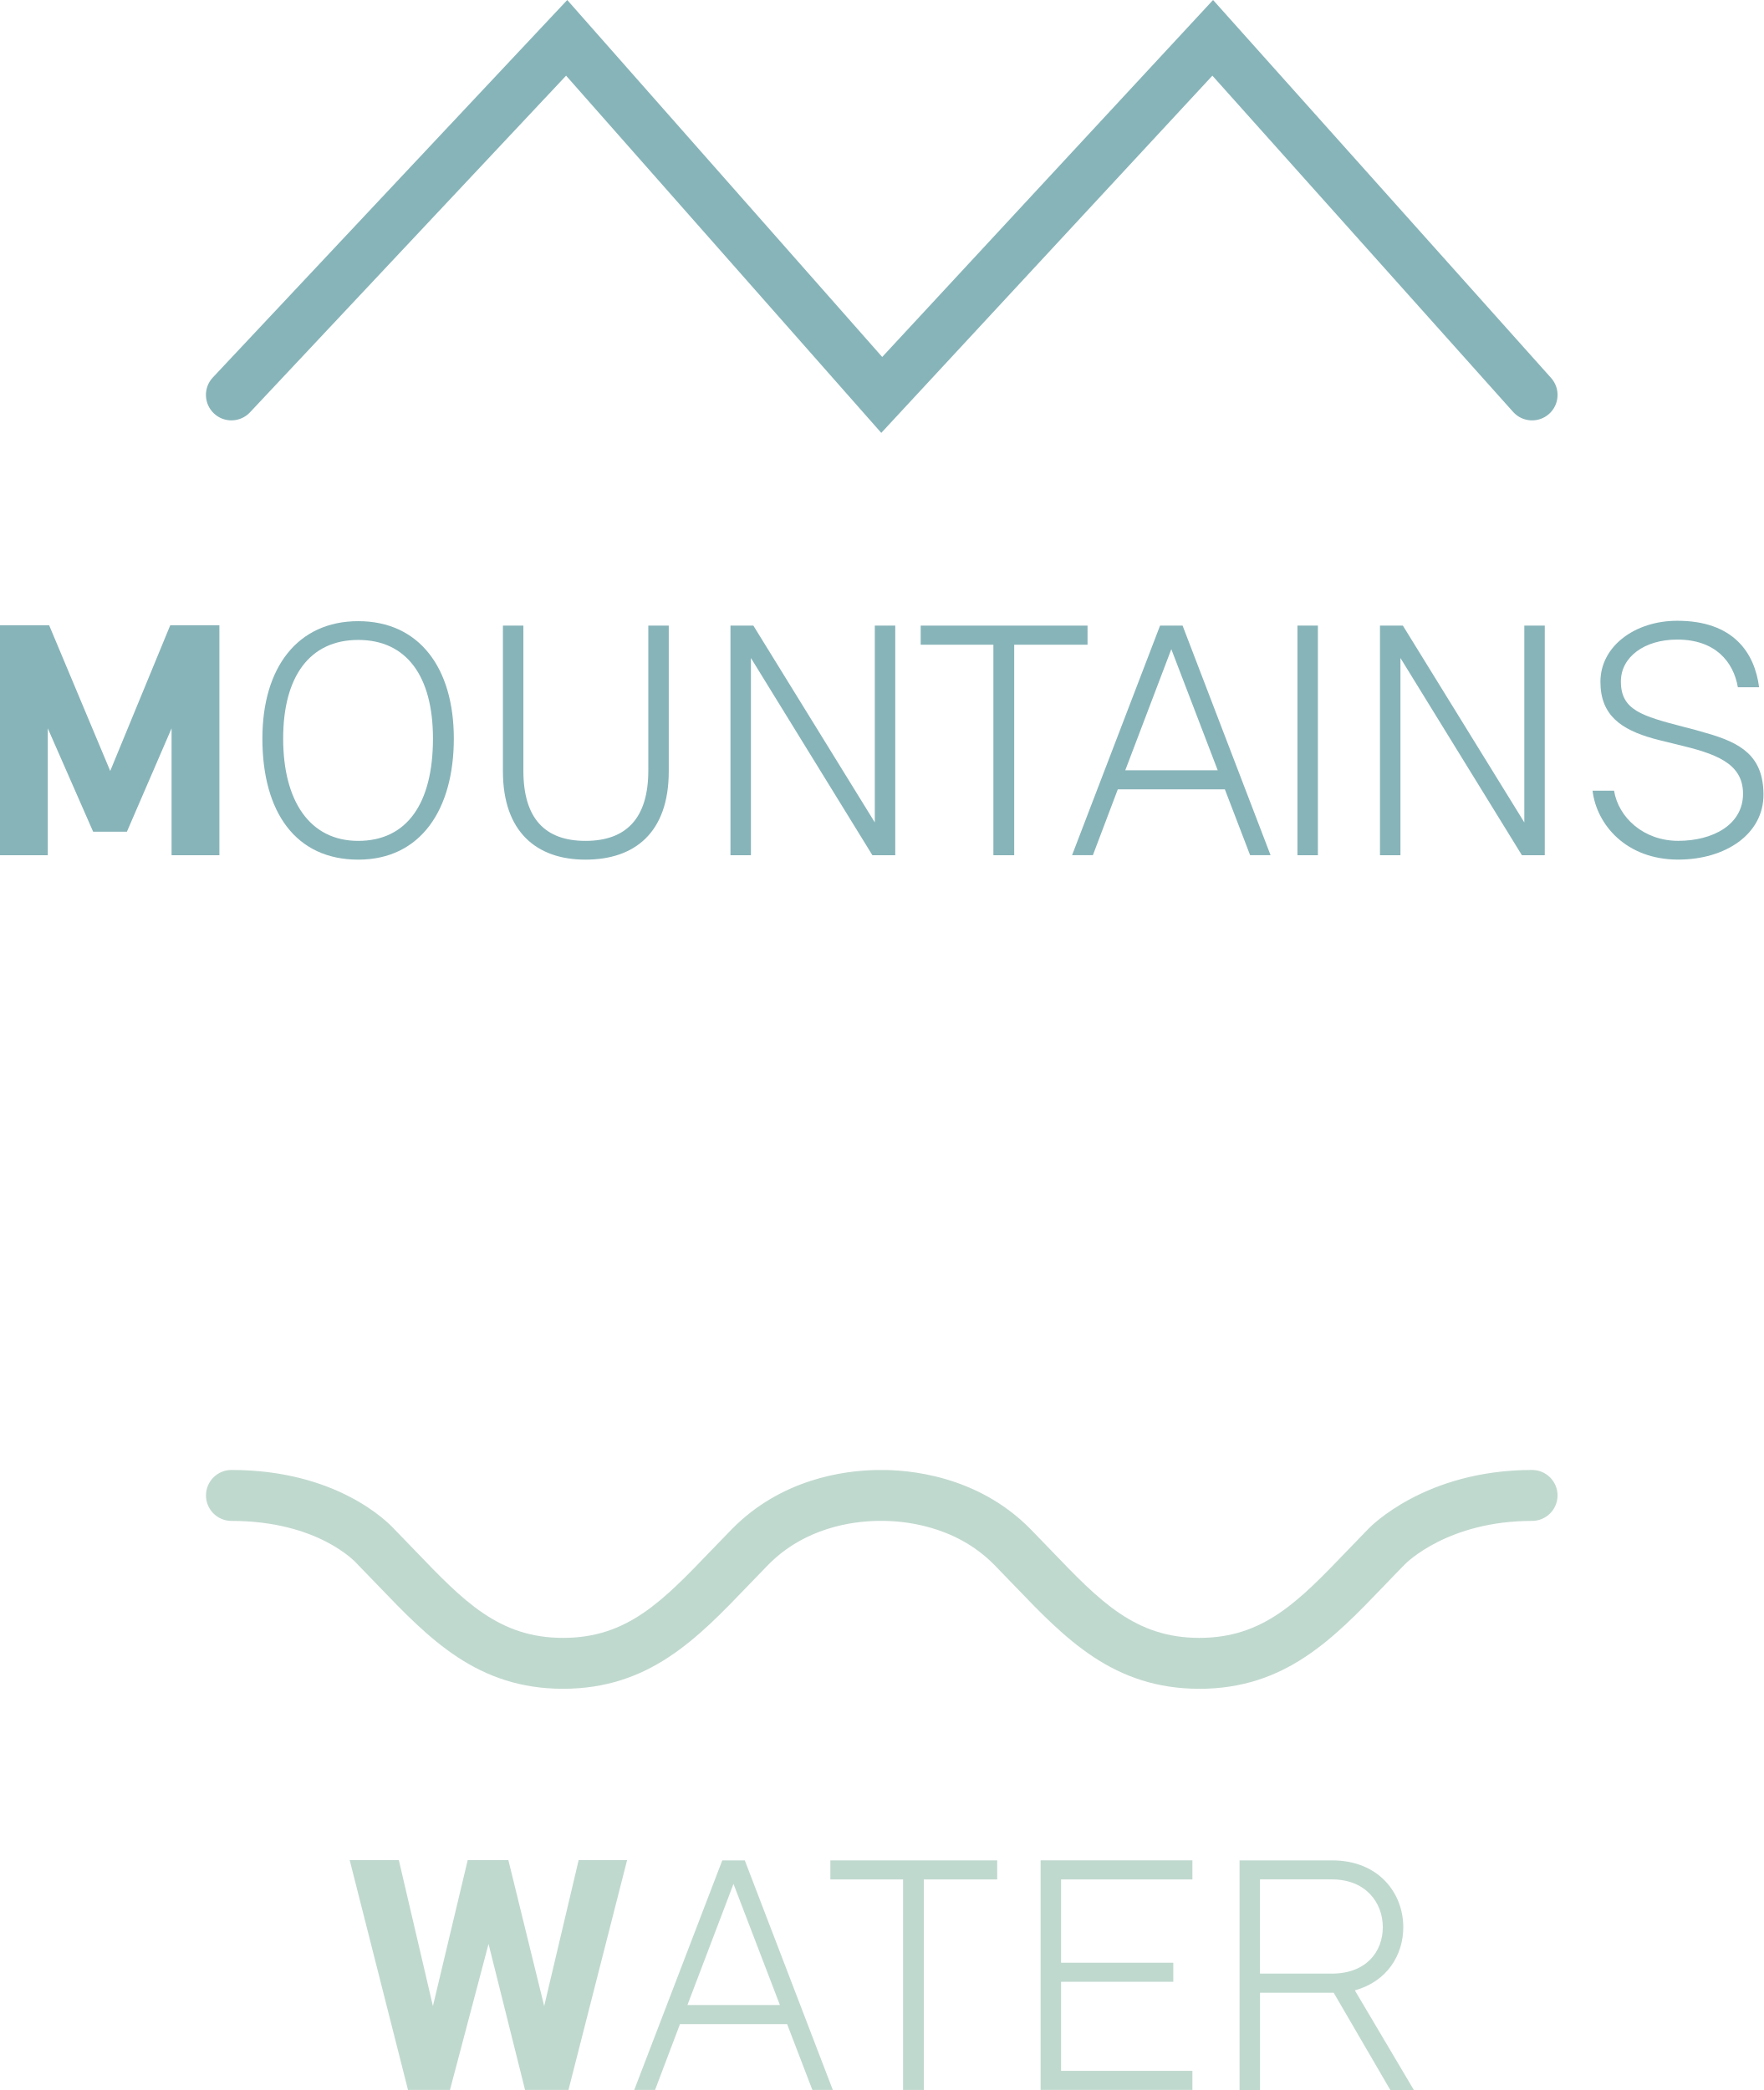
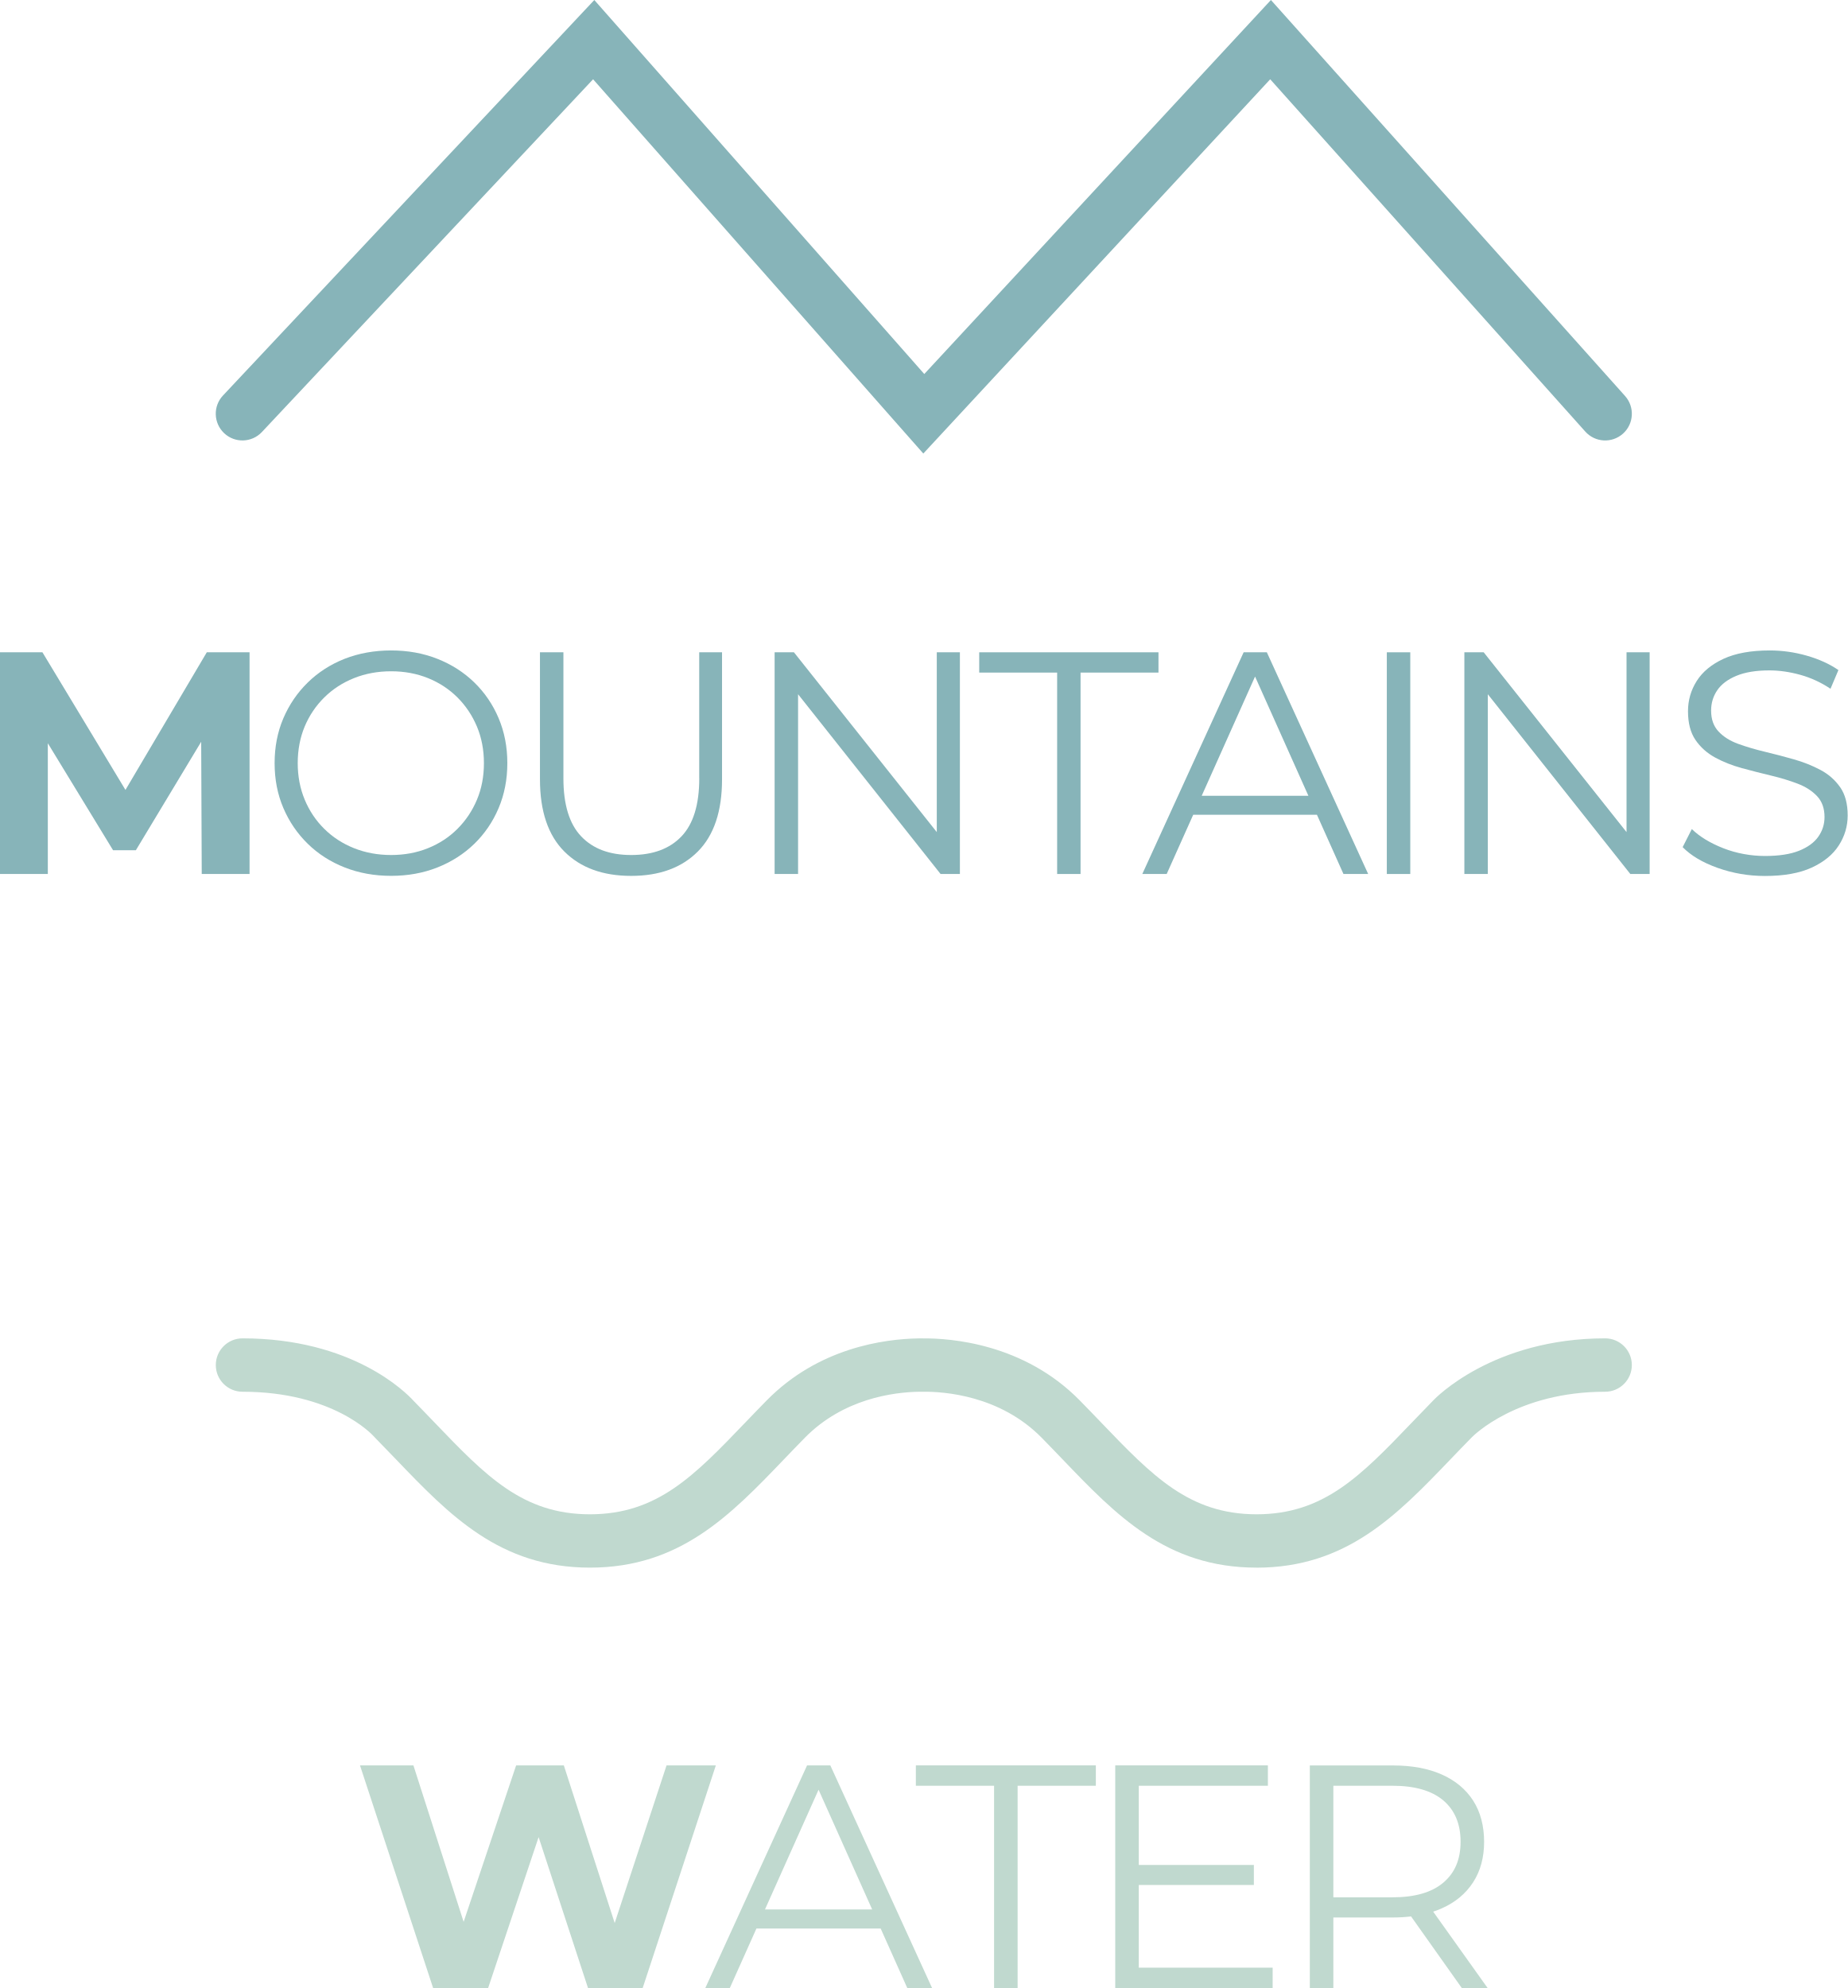
- <svg xmlns="http://www.w3.org/2000/svg" id="Ebene_1" version="1.1" viewBox="0 0 438.87 520.14">
+ <svg xmlns="http://www.w3.org/2000/svg" id="Ebene_1" version="1.1" viewBox="0 0 438.87 472.21">
  <defs>
    <style>
      .st0 {
        fill: #c0d9cf;
      }

      .st1 {
        fill: #87b4b9;
      }
    </style>
  </defs>
+   <path class="st0" d="M298.48,372.36h-.02c-21.39,0-33.35-12.47-46.01-25.67-1.63-1.69-3.29-3.43-5.02-5.19-9.86-10.02-23.09-10.99-28.3-10.92h-.78c-6.18.1-18.04,1.65-27.16,10.92-1.73,1.76-3.4,3.5-5.03,5.2-12.66,13.19-24.62,25.65-46.01,25.66h-.02c-21.39,0-33.35-12.47-46.01-25.66-1.63-1.7-3.3-3.43-5.03-5.2l-.31-.33c-.34-.38-9.68-10.59-31.18-10.59-3.5,0-6.34-2.84-6.34-6.34s2.84-6.34,6.34-6.34c26.12,0,38.82,12.84,40.62,14.82,1.73,1.76,3.4,3.51,5.04,5.21,12.12,12.63,20.88,21.76,36.87,21.76s24.75-9.13,36.87-21.76c1.66-1.73,3.37-3.51,5.14-5.31,12.29-12.49,27.87-14.58,36.07-14.71h.82c6.8-.08,24.17,1.22,37.43,14.71,1.77,1.8,3.47,3.57,5.13,5.3,12.12,12.63,20.88,21.76,36.88,21.77,15.99,0,24.75-9.13,36.87-21.76,1.66-1.73,3.37-3.51,5.13-5.31.48-.51,14.18-14.72,40.81-14.72,3.5,0,6.34,2.84,6.34,6.34s-2.84,6.34-6.34,6.34c-20.9,0-31.29,10.42-31.72,10.87-1.79,1.82-3.46,3.56-5.09,5.26-12.66,13.19-24.62,25.65-46.01,25.66h.02Z" />
+   <path class="st1" d="M219.32,107.73L140.88,18.83,62.21,102.62c-2.4,2.55-6.41,2.68-8.96.28s-2.68-6.41-.28-8.96L141.17,0l78.38,88.84L301.89,0l84.12,94.06c2.33,2.61,2.11,6.62-.5,8.95-2.61,2.33-6.62,2.11-8.95-.5l-74.84-83.68s-82.4,88.9-82.4,88.9Z" />
  <g>
-     <path class="st1" d="M54.59,212.84h-11.89v-31.58l-11.12,25.73h-8.4l-11.29-25.73v31.58H0v-57.23h12.23l15.2,36.26,14.94-36.26h12.23v57.22h0Z" />
-     <g>
-       <path class="st1" d="M65.3,183.8c0-17.66,8.75-29.21,23.86-29.21s23.78,11.55,23.78,29.21-8.23,30.14-23.78,30.14-23.86-11.8-23.86-30.14h0ZM107.75,183.8c0-15.46-6.54-24.54-18.6-24.54s-18.68,9.09-18.68,24.54,6.54,25.47,18.68,25.47,18.6-9.34,18.6-25.47h0Z" />
-       <path class="st1" d="M166.43,191.95c0,15.29-8.49,21.99-20.72,21.99s-20.55-6.97-20.55-21.99v-36.26h5.09v36.09c0,11.89,5.35,17.49,15.46,17.49s15.63-5.6,15.63-17.49v-36.09h5.09v36.26Z" />
-       <path class="st1" d="M222.8,212.84h-5.69l-30.23-49.08v49.08h-5.09v-57.15h5.69l30.23,48.99v-48.99h5.09v57.14h0Z" />
-       <path class="st1" d="M304.84,196.45h-26.66l-6.2,16.38h-5.18l21.9-57.14h5.6l21.9,57.14h-5.09l-6.28-16.38h.01ZM280.04,191.7h23.01l-11.55-30.14-11.46,30.14h0Z" />
-       <path class="st1" d="M270.66,160.45h-18.26v52.39h-5.18v-52.39h-18.09v-4.75h41.52v4.75h0Z" />
-       <path class="st1" d="M327.98,212.84h-5.09v-57.15h5.09v57.14h0Z" />
-       <path class="st1" d="M384.44,212.84h-5.69l-30.23-49.08v49.08h-5.09v-57.15h5.69l30.23,48.99v-48.99h5.09v57.14h0Z" />
-       <path class="st1" d="M432.5,171.06c-1.11-6.45-5.69-11.89-15.11-11.89-8.15,0-14.01,4.33-14.01,10.44,0,7.14,5.26,8.58,15.63,11.29,1.78.43,3.65.94,5.6,1.53,8.75,2.46,14.18,5.77,14.26,15.2.09,9.94-9.43,16.3-21.23,16.3-12.91,0-20.29-8.66-21.31-17.15h5.35c1.11,6.71,7.38,12.48,15.97,12.48s16.13-3.99,16.13-11.72-7.05-10.02-16.3-12.23c-1.95-.51-3.99-.94-6.11-1.53-7.81-2.21-13.08-5.69-13.08-14.09,0-8.92,8.66-15.2,19.11-15.2,14.01,0,19.27,7.98,20.38,16.55h-5.26l-.02.02Z" />
-     </g>
+     <polygon class="st1" points="29.8 187.63 10.08 154.94 0 154.94 0 207.6 11.36 207.6 11.36 176.54 26.86 201.96 32.27 201.96 47.79 176.19 47.92 207.6 59.28 207.6 59.28 154.94 49.12 154.94 29.8 187.63" />
+     <path class="st1" d="M112.65,162.09c-2.48-2.41-5.4-4.27-8.76-5.6s-7.02-1.99-10.98-1.99-7.7.67-11.06,1.99c-3.36,1.33-6.28,3.21-8.76,5.64s-4.41,5.27-5.79,8.5c-1.38,3.24-2.07,6.78-2.07,10.64s.69,7.41,2.07,10.64c1.38,3.24,3.31,6.07,5.79,8.5s5.42,4.31,8.8,5.64c3.39,1.33,7.06,1.99,11.02,1.99s7.62-.66,10.98-1.99c3.36-1.33,6.28-3.2,8.76-5.6,2.48-2.41,4.41-5.24,5.79-8.5,1.38-3.26,2.07-6.82,2.07-10.68s-.69-7.42-2.07-10.68-3.31-6.09-5.79-8.5ZM113.29,189.96c-1.1,2.63-2.65,4.94-4.63,6.92-1.98,1.98-4.31,3.51-7,4.59-2.68,1.08-5.6,1.62-8.76,1.62s-6.09-.54-8.8-1.62-5.07-2.61-7.07-4.59c-2.01-1.98-3.56-4.3-4.66-6.96-1.1-2.66-1.65-5.54-1.65-8.65s.55-6.06,1.65-8.69,2.66-4.94,4.66-6.92c2.01-1.98,4.36-3.51,7.07-4.59s5.64-1.62,8.8-1.62,6.08.54,8.76,1.62,5.01,2.61,7,4.59c1.98,1.98,3.52,4.29,4.63,6.92,1.1,2.63,1.66,5.53,1.66,8.69s-.55,6.06-1.66,8.69Z" />
+     <path class="st1" d="M166.1,184.88c0,6.22-1.4,10.81-4.21,13.77-2.81,2.96-6.8,4.44-11.96,4.44s-9.08-1.48-11.89-4.44-4.21-7.55-4.21-13.77v-29.94h-5.57v30.17c0,7.57,1.93,13.29,5.79,17.15s9.15,5.79,15.87,5.79,12-1.93,15.84-5.79,5.75-9.58,5.75-17.15v-30.17h-5.42v29.94h.01Z" />
+     <polygon class="st1" points="222.52 197.65 188.59 154.94 184 154.94 184 207.6 189.57 207.6 189.57 164.9 223.42 207.6 228.01 207.6 228.01 154.94 222.52 154.94 222.52 197.65" />
+     <polygon class="st1" points="275.18 154.94 232.6 154.94 232.6 159.76 251.11 159.76 251.11 207.6 256.67 207.6 256.67 159.76 275.18 159.76 275.18 154.94" />
+     <path class="st1" d="M295.41,154.94l-24.07,52.66h5.79l6.3-14.07h29.39l6.3,14.07h5.87l-24.07-52.66h-5.51ZM285.45,189.02l12.67-28.32,12.67,28.32h-25.35,0Z" />
+     <rect class="st1" x="329.42" y="154.94" width="5.57" height="52.66" />
+     <polygon class="st1" points="386.36 197.65 352.43 154.94 347.84 154.94 347.84 207.6 353.41 207.6 353.41 164.9 387.26 207.6 391.85 207.6 391.85 154.94 386.36 154.94 386.36 197.65" />
+     <path class="st1" d="M437.1,186.99c-1.18-1.7-2.73-3.07-4.66-4.1s-4.04-1.87-6.32-2.52c-2.28-.65-4.58-1.25-6.88-1.8s-4.43-1.18-6.36-1.88c-1.93-.7-3.49-1.68-4.66-2.93-1.18-1.25-1.77-2.91-1.77-4.97,0-1.8.49-3.42,1.47-4.85.98-1.43,2.49-2.57,4.55-3.42,2.06-.85,4.66-1.28,7.82-1.28,2.36,0,4.8.35,7.34,1.05,2.53.7,4.93,1.81,7.18,3.31l1.88-4.44c-2.11-1.45-4.62-2.59-7.52-3.42-2.91-.83-5.84-1.24-8.8-1.24-4.46,0-8.12.67-10.98,1.99-2.86,1.33-4.98,3.08-6.36,5.27-1.38,2.18-2.07,4.58-2.07,7.18,0,2.81.59,5.08,1.77,6.81s2.73,3.12,4.66,4.18c1.93,1.05,4.05,1.89,6.36,2.52s4.61,1.22,6.92,1.77c2.31.55,4.41,1.19,6.32,1.92s3.45,1.72,4.63,2.97,1.77,2.91,1.77,4.96c0,1.71-.49,3.26-1.47,4.66-.98,1.4-2.51,2.52-4.59,3.35s-4.78,1.24-8.09,1.24-6.76-.61-9.89-1.84-5.63-2.75-7.48-4.55l-2.18,4.29c1.96,2.01,4.73,3.65,8.31,4.93,3.59,1.28,7.34,1.92,11.25,1.92,4.51,0,8.21-.66,11.1-1.99,2.88-1.33,5.03-3.08,6.43-5.27,1.4-2.18,2.11-4.55,2.11-7.11,0-2.76-.59-4.99-1.77-6.69l-.02-.02Z" />
  </g>
  <g>
-     <g>
-       <path class="st0" d="M141.45,520.13h-10.78l-9.09-36.34-9.6,36.34h-10.44l-14.52-57.22h12.23l8.49,36.34,8.66-36.34h10.11l8.92,36.34,8.58-36.34h12.06l-14.6,57.22h-.02Z" />
-       <g>
-         <path class="st0" d="M195.88,503.75h-26.66l-6.2,16.38h-5.18l21.91-57.14h5.6l21.91,57.14h-5.09l-6.28-16.38h0ZM171.08,498.99h23.01l-11.55-30.14-11.46,30.14Z" />
-         <path class="st0" d="M248.18,467.74h-18.26v52.39h-5.18v-52.39h-18.09v-4.75h41.52v4.75h.01Z" />
-         <path class="st0" d="M296.75,467.74h-32.69v20.72h27.93v4.75h-27.93v22.16h32.69v4.75h-37.78v-57.14h37.78v4.75h0Z" />
-         <path class="st0" d="M331.48,462.99c11.72,0,17.75,8.23,17.75,16.64,0,6.88-3.99,13.5-12.06,15.71,4.84,8.23,9.85,16.55,14.69,24.8h-5.86l-14.09-24.2h-18.34v24.2h-5.09v-57.14h23.01,0ZM313.56,467.74v23.43h17.92c8.49,0,12.65-5.43,12.65-11.55s-4.25-11.89-12.65-11.89h-17.92Z" />
-       </g>
-     </g>
-     <path class="st0" d="M298.48,420.29h-.02c-21.39,0-33.35-12.47-46.01-25.67-1.63-1.69-3.29-3.43-5.02-5.19-9.86-10.02-23.09-10.99-28.3-10.92h-.78c-6.18.1-18.04,1.65-27.16,10.92-1.73,1.76-3.4,3.5-5.03,5.2-12.66,13.19-24.62,25.65-46.01,25.66h-.02c-21.39,0-33.35-12.47-46.01-25.66-1.63-1.7-3.3-3.43-5.03-5.2l-.31-.33c-.34-.38-9.68-10.59-31.18-10.59-3.5,0-6.34-2.84-6.34-6.34s2.84-6.34,6.34-6.34c26.12,0,38.82,12.84,40.62,14.82,1.73,1.76,3.4,3.51,5.04,5.21,12.12,12.63,20.88,21.76,36.87,21.76s24.75-9.13,36.87-21.76c1.66-1.73,3.37-3.51,5.14-5.31,12.29-12.49,27.87-14.58,36.07-14.71h.82c6.8-.08,24.17,1.22,37.43,14.71,1.77,1.8,3.47,3.57,5.13,5.3,12.12,12.63,20.88,21.76,36.88,21.77,15.99,0,24.75-9.13,36.87-21.76,1.66-1.73,3.37-3.51,5.13-5.31.48-.51,14.18-14.72,40.81-14.72,3.5,0,6.34,2.84,6.34,6.34s-2.84,6.34-6.34,6.34c-20.9,0-31.29,10.42-31.72,10.87-1.79,1.82-3.46,3.56-5.09,5.26-12.66,13.19-24.62,25.65-46.01,25.66h.02Z" />
+     <polygon class="st0" points="158.33 419.33 146.01 456.78 133.93 419.33 122.6 419.33 110.13 456.5 98.2 419.33 85.51 419.33 102.88 472.21 115.95 472.21 127.94 436.37 139.67 472.21 152.66 472.21 170.04 419.33 158.33 419.33" />
+     <path class="st0" d="M191.71,419.33l-24.17,52.88h5.82l6.32-14.13h29.51l6.32,14.13h5.89l-24.17-52.88h-5.52ZM181.71,453.55l12.73-28.44,12.73,28.44h-25.46Z" />
+     <polygon class="st0" points="217.55 424.17 236.13 424.17 236.13 472.21 241.72 472.21 241.72 424.17 260.3 424.17 260.3 419.33 217.55 419.33 217.55 424.17" />
+     <polygon class="st0" points="270.5 447.74 297.84 447.74 297.84 442.98 270.5 442.98 270.5 424.17 301.17 424.17 301.17 419.33 264.91 419.33 264.91 472.21 302.3 472.21 302.3 467.38 270.5 467.38 270.5 447.74" />
+     <path class="st0" d="M353.36,472.21l-12.93-18.14c.71-.23,1.4-.49,2.05-.78,3.22-1.43,5.7-3.5,7.44-6.19s2.61-5.9,2.61-9.63-.87-7.09-2.61-9.78-4.22-4.76-7.44-6.19-7.08-2.15-11.56-2.15h-19.79v52.88h5.59v-16.77h14.2c1.49,0,2.91-.09,4.26-.25l12.06,17.02h6.12v-.02ZM330.77,450.68h-14.05v-26.51h14.05c5.29,0,9.3,1.16,12.05,3.47,2.74,2.32,4.12,5.59,4.12,9.82s-1.37,7.43-4.12,9.74c-2.75,2.32-6.76,3.47-12.05,3.47h0Z" />
  </g>
-   <path class="st1" d="M219.32,107.73L140.88,18.83,62.21,102.62c-2.4,2.55-6.41,2.68-8.96.28s-2.68-6.41-.28-8.96L141.17,0l78.38,88.84L301.89,0l84.12,94.06c2.33,2.61,2.11,6.62-.5,8.95-2.61,2.33-6.62,2.11-8.95-.5l-74.84-83.68s-82.4,88.9-82.4,88.9Z" />
</svg>
